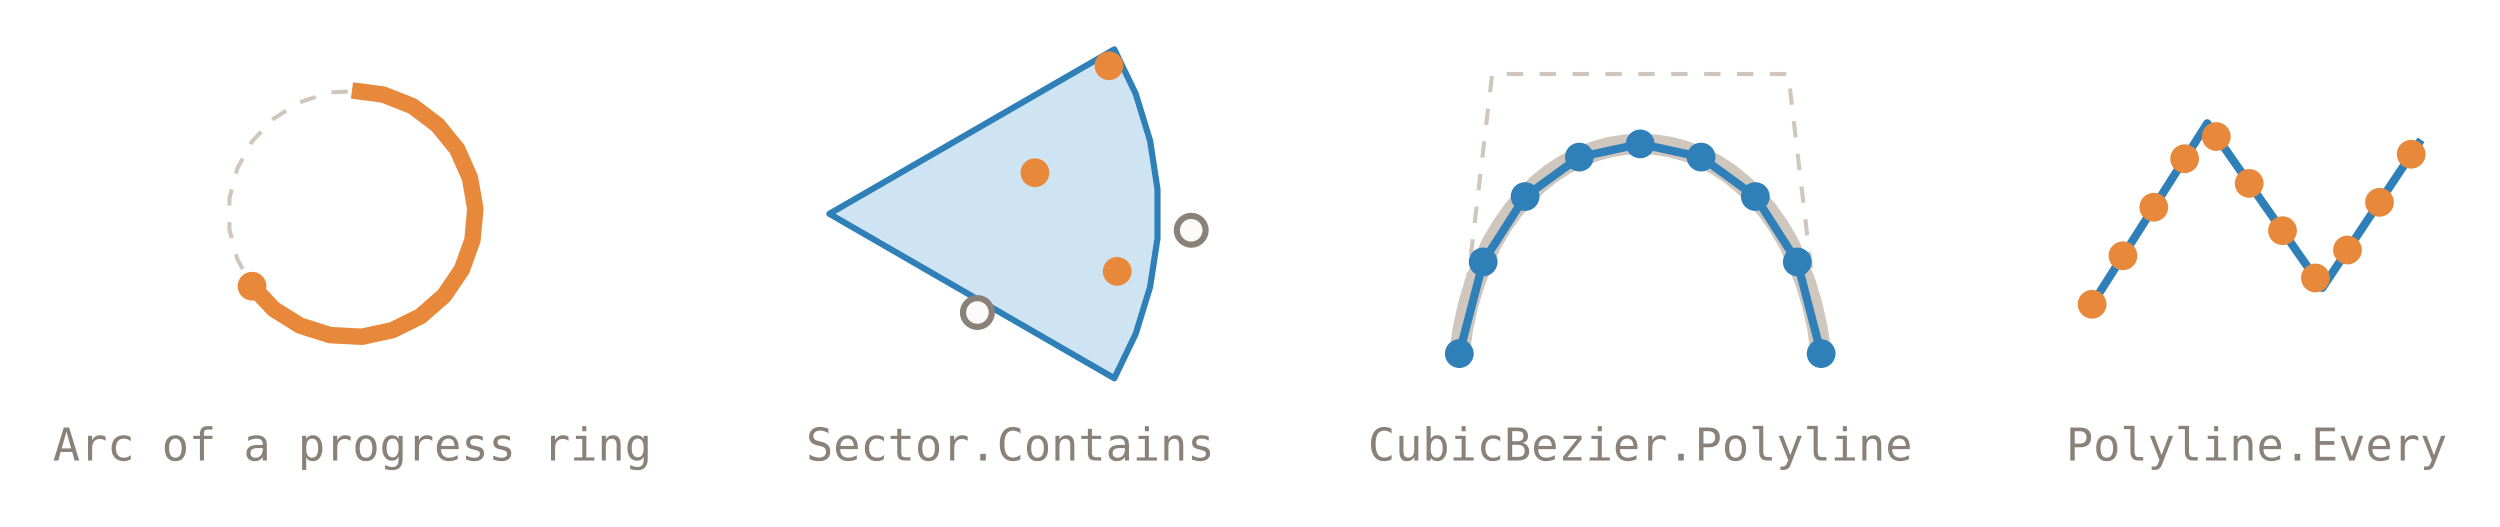
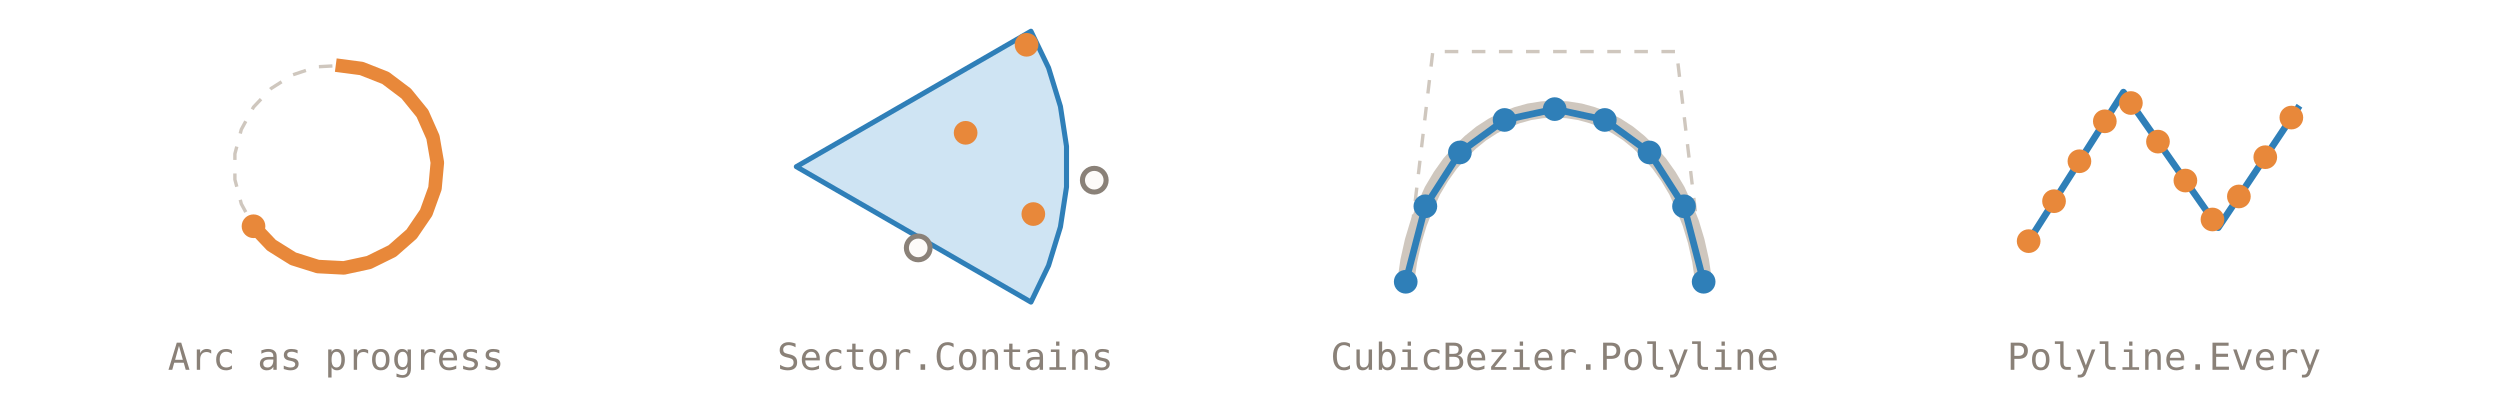
- <svg xmlns="http://www.w3.org/2000/svg" width="608" height="128" viewBox="0 0 608 128" role="img">
-   <g transform="translate(85.6 52.0)">
+ <svg xmlns="http://www.w3.org/2000/svg" width="960" height="159" viewBox="0 0 960 159" role="img">
+   <g transform="translate(90.2 25.0) scale(1.3) translate(29.8 30.0)">
    <polygon points="30.0,0.0 29.1,7.5 26.3,14.5 21.9,20.5 16.1,25.3 9.3,28.5 1.9,29.9 -5.6,29.5 -12.8,27.1 -19.1,23.1 -24.3,17.6 -27.9,11.0 -29.8,3.8 -29.8,-3.8 -27.9,-11.0 -24.3,-17.6 -19.1,-23.1 -12.8,-27.1 -5.6,-29.5 1.9,-29.9 9.3,-28.5 16.1,-25.3 21.9,-20.5 26.3,-14.5 29.1,-7.5" fill="none" stroke="#cfc7be" stroke-width="1" stroke-dasharray="4 4" stroke-linejoin="round" />
    <polyline points="0.0,-30.0 7.6,-29.0 14.7,-26.2 20.8,-21.6 25.6,-15.7 28.7,-8.7 30.0,-1.2 29.3,6.4 26.7,13.6 22.4,19.9 16.7,24.9 9.8,28.3 2.4,29.9 -5.3,29.5 -12.6,27.2 -19.0,23.2 -24.3,17.6" fill="none" stroke="#e8883a" stroke-width="4" stroke-linejoin="round" />
    <circle cx="-24.3" cy="17.6" r="3.5" fill="#e8883a" />
  </g>
-   <text x="85.7" y="112.0" font-family="ui-monospace, SFMono-Regular, Menlo, Consolas, monospace" font-size="11" text-anchor="middle" fill="#8a8178">Arc of a progress ring</text>
-   <g transform="translate(241.7 52.0)">
+   <text x="129.0" y="142.0" font-family="ui-monospace, SFMono-Regular, Menlo, Consolas, monospace" font-size="14.3" text-anchor="middle" fill="#8a8178">Arc as progress</text>
+   <g transform="translate(305.8 12.0) scale(1.3) translate(40.0 40.0)">
    <polygon points="-40.0,0.0 29.3,-40.0 34.5,-29.2 38.0,-17.8 39.8,-6.0 39.8,6.0 38.0,17.8 34.5,29.2 29.3,40.0" fill="#cfe4f3" stroke="#2f7fb8" stroke-width="1.5" stroke-linejoin="round" />
    <circle cx="10.0" cy="-10.0" r="3.5" fill="#e8883a" />
    <circle cx="30.0" cy="14.0" r="3.5" fill="#e8883a" />
    <circle cx="-4.0" cy="24.0" r="3.5" fill="#fdfbf9" stroke="#8a8178" stroke-width="1.5" />
    <circle cx="28.0" cy="-36.0" r="3.5" fill="#e8883a" />
    <circle cx="48.0" cy="4.0" r="3.5" fill="#fdfbf9" stroke="#8a8178" stroke-width="1.5" />
  </g>
-   <text x="245.7" y="112.0" font-family="ui-monospace, SFMono-Regular, Menlo, Consolas, monospace" font-size="11" text-anchor="middle" fill="#8a8178">Sector.Contains</text>
-   <g transform="translate(398.9 62.0)">
+   <text x="363.0" y="142.0" font-family="ui-monospace, SFMono-Regular, Menlo, Consolas, monospace" font-size="14.3" text-anchor="middle" fill="#8a8178">Sector.Contains</text>
+   <g transform="translate(539.8 19.8) scale(1.3) translate(44.0 44.0)">
    <polyline points="-44.0,24.0 -36.0,-44.0 36.0,-44.0 44.0,24.0" fill="none" stroke="#cfc7be" stroke-width="1" stroke-dasharray="4 4" stroke-linejoin="round" />
    <polyline points="-44.0,24.0 -43.1,17.8 -41.8,12.0 -40.2,6.7 -38.2,1.7 -36.1,-2.9 -33.6,-7.1 -30.9,-10.9 -28.0,-14.2 -24.9,-17.2 -21.7,-19.8 -18.3,-22.0 -14.8,-23.8 -11.1,-25.2 -7.5,-26.2 -3.7,-26.8 0.0,-27.0 3.7,-26.8 7.5,-26.2 11.1,-25.2 14.8,-23.8 18.3,-22.0 21.7,-19.8 24.9,-17.2 28.0,-14.2 30.9,-10.9 33.6,-7.1 36.1,-2.9 38.2,1.7 40.2,6.7 41.8,12.0 43.1,17.8 44.0,24.0" fill="none" stroke="#cfc7be" stroke-width="5" stroke-linejoin="round" />
    <polyline points="-44.0,24.0 -38.2,1.7 -28.0,-14.2 -14.8,-23.8 0.0,-27.0 14.8,-23.8 28.0,-14.2 38.2,1.7 44.0,24.0" fill="none" stroke="#2f7fb8" stroke-width="2" stroke-linejoin="round" />
    <circle cx="-44.0" cy="24.0" r="3.5" fill="#2f7fb8" />
    <circle cx="-38.2" cy="1.7" r="3.5" fill="#2f7fb8" />
    <circle cx="-28.0" cy="-14.2" r="3.5" fill="#2f7fb8" />
    <circle cx="-14.8" cy="-23.8" r="3.5" fill="#2f7fb8" />
    <circle cx="0.0" cy="-27.0" r="3.5" fill="#2f7fb8" />
    <circle cx="14.8" cy="-23.8" r="3.5" fill="#2f7fb8" />
    <circle cx="28.0" cy="-14.2" r="3.5" fill="#2f7fb8" />
    <circle cx="38.2" cy="1.7" r="3.5" fill="#2f7fb8" />
    <circle cx="44.0" cy="24.0" r="3.5" fill="#2f7fb8" />
  </g>
-   <text x="398.9" y="112.0" font-family="ui-monospace, SFMono-Regular, Menlo, Consolas, monospace" font-size="11" text-anchor="middle" fill="#8a8178">CubicBezier.Polyline</text>
-   <g transform="translate(548.8 54.0)">
+   <text x="597.0" y="142.0" font-family="ui-monospace, SFMono-Regular, Menlo, Consolas, monospace" font-size="14.3" text-anchor="middle" fill="#8a8178">CubicBezier.Polyline</text>
+   <g transform="translate(779.0 35.4) scale(1.3) translate(40.0 24.0)">
    <polyline points="-40.0,20.0 -12.0,-24.0 16.0,16.0 40.0,-20.0" fill="none" stroke="#2f7fb8" stroke-width="2" stroke-linejoin="round" />
    <circle cx="-40.0" cy="20.0" r="3.5" fill="#e8883a" />
    <circle cx="-32.5" cy="8.2" r="3.5" fill="#e8883a" />
    <circle cx="-25.0" cy="-3.6" r="3.5" fill="#e8883a" />
    <circle cx="-17.5" cy="-15.4" r="3.5" fill="#e8883a" />
    <circle cx="-9.8" cy="-20.8" r="3.5" fill="#e8883a" />
    <circle cx="-1.8" cy="-9.4" r="3.5" fill="#e8883a" />
    <circle cx="6.3" cy="2.1" r="3.5" fill="#e8883a" />
    <circle cx="14.3" cy="13.6" r="3.5" fill="#e8883a" />
    <circle cx="22.1" cy="6.8" r="3.5" fill="#e8883a" />
    <circle cx="29.9" cy="-4.8" r="3.5" fill="#e8883a" />
    <circle cx="37.6" cy="-16.5" r="3.5" fill="#e8883a" />
  </g>
-   <text x="548.8" y="112.0" font-family="ui-monospace, SFMono-Regular, Menlo, Consolas, monospace" font-size="11" text-anchor="middle" fill="#8a8178">Polyline.Every</text>
+   <text x="831.0" y="142.0" font-family="ui-monospace, SFMono-Regular, Menlo, Consolas, monospace" font-size="14.3" text-anchor="middle" fill="#8a8178">Polyline.Every</text>
</svg>
